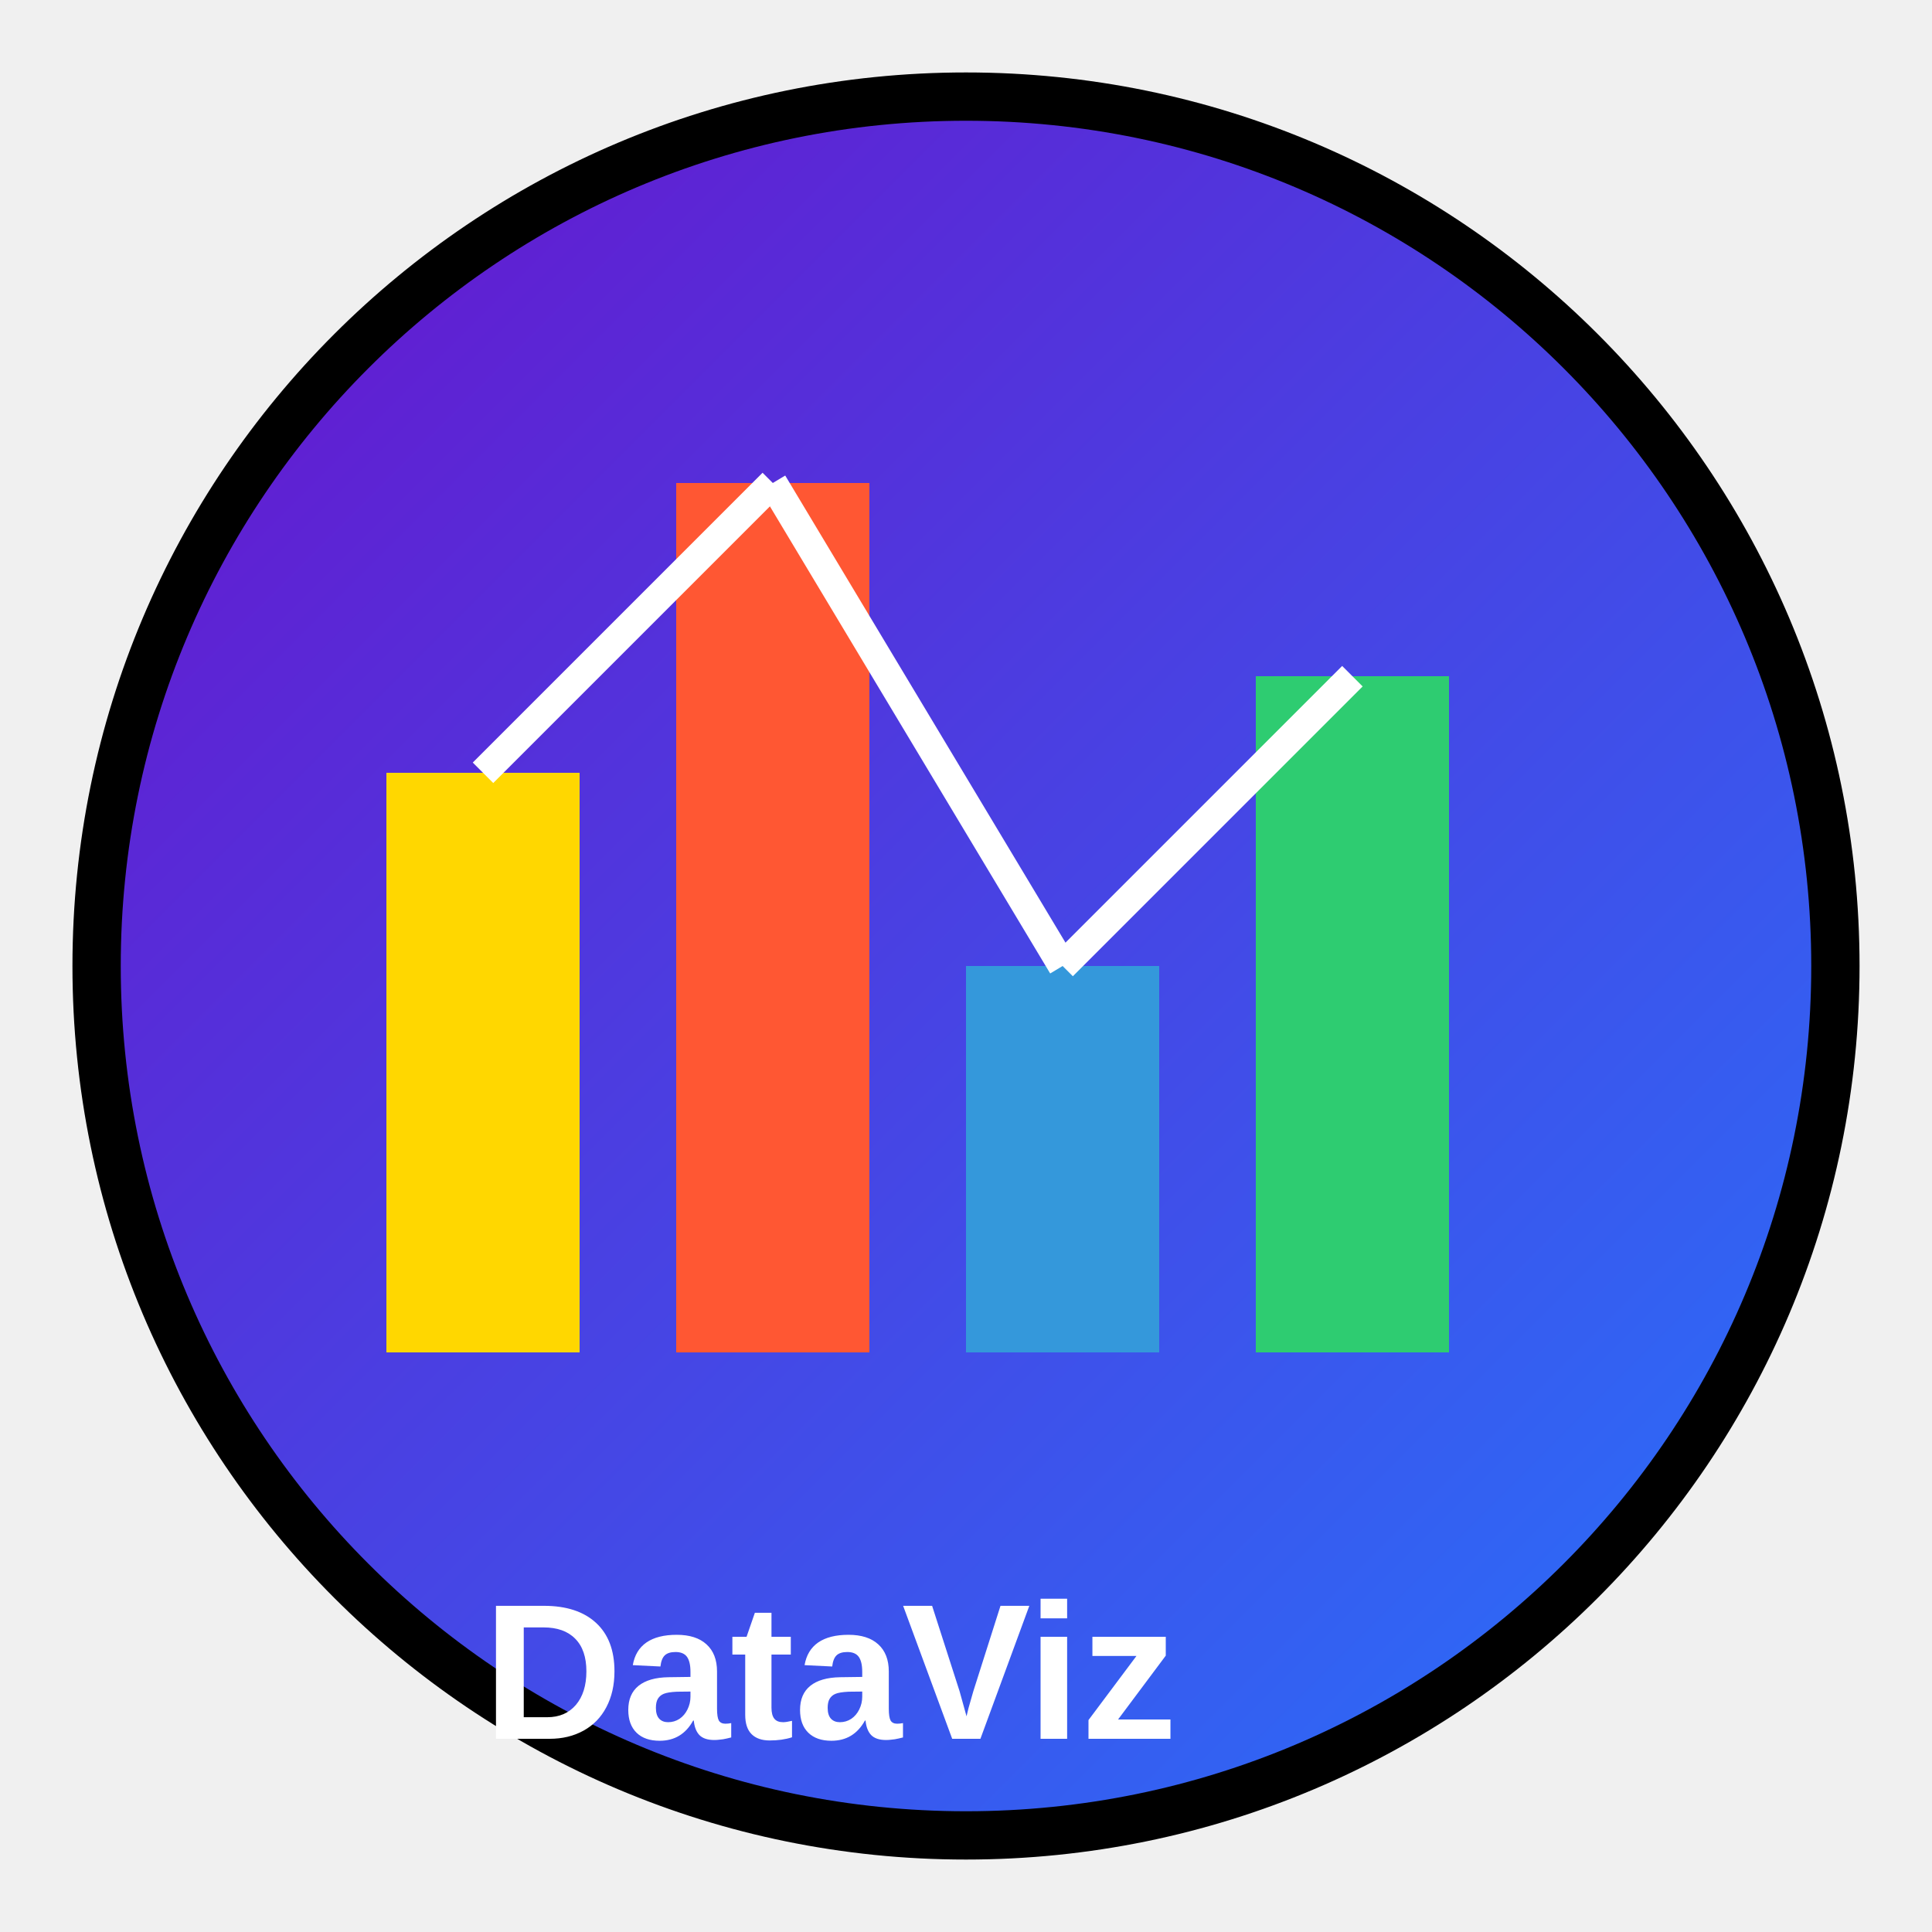
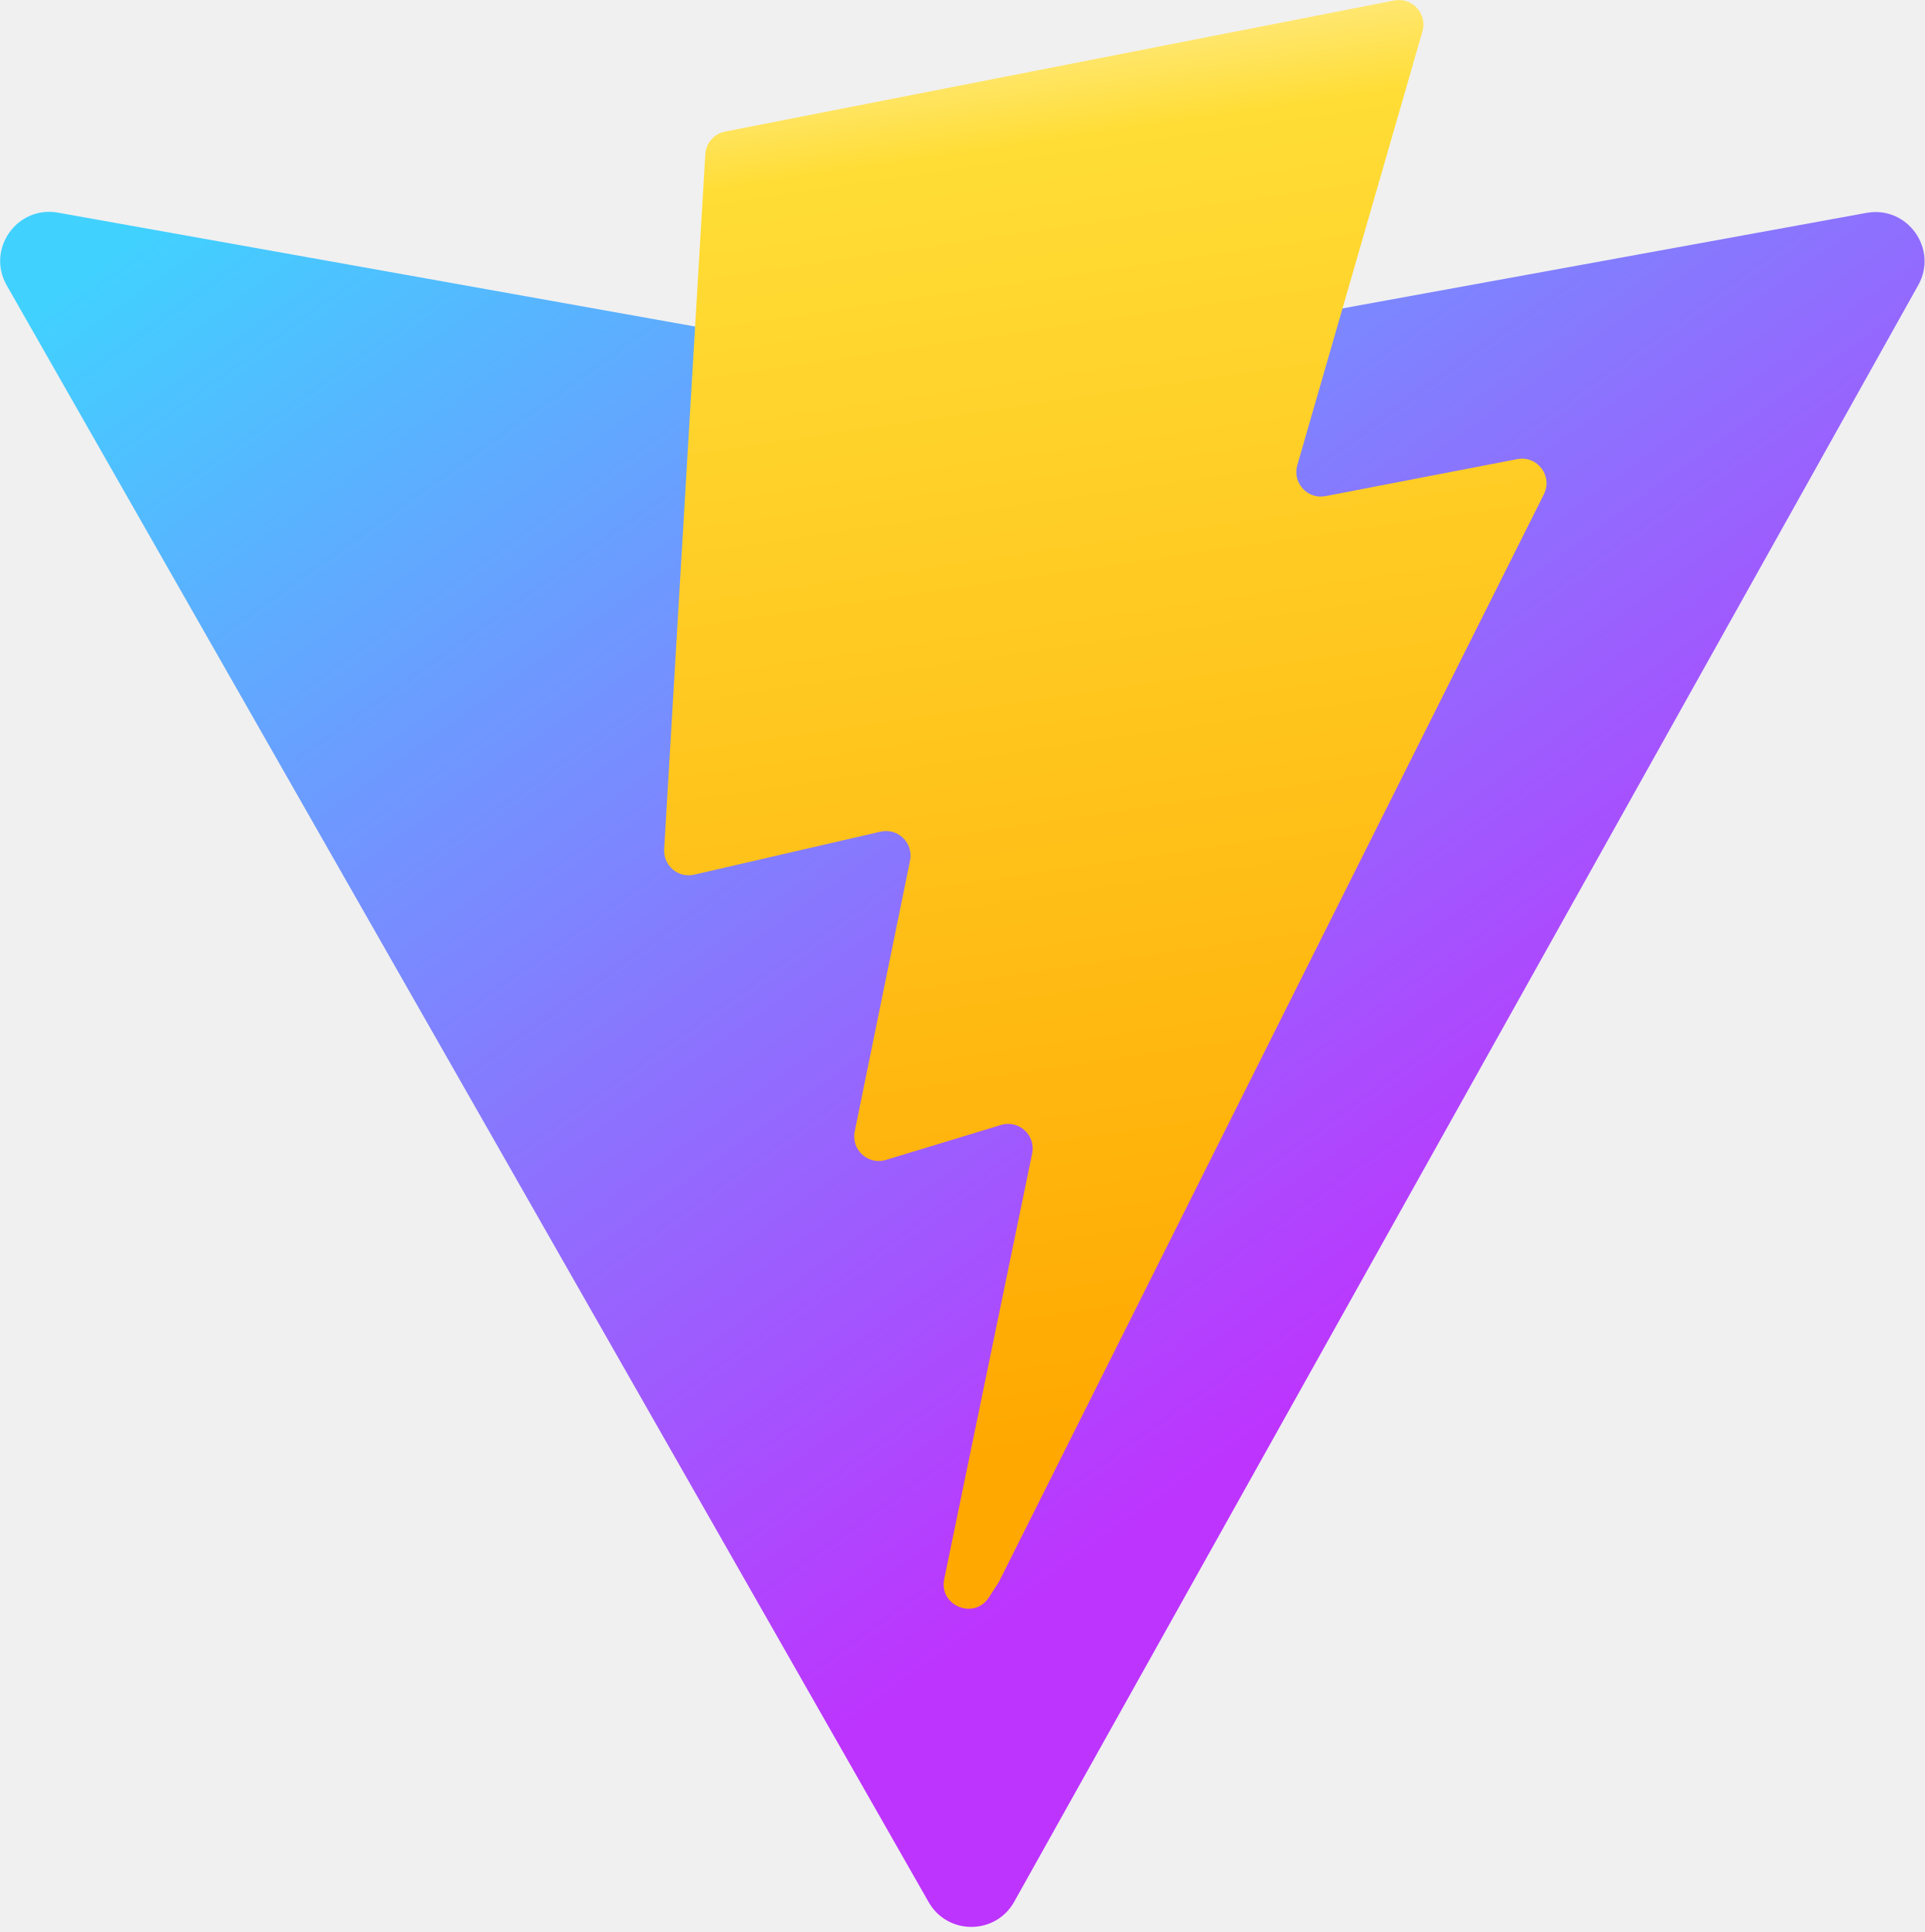
- <svg xmlns="http://www.w3.org/2000/svg" width="200" height="200" viewBox="0 0 200 200">
-   <circle cx="100" cy="100" r="90" fill="url(#gradient)" stroke="black" stroke-width="5" />
-   <rect x="40" y="80" width="20" height="60" fill="#FFD700" />
-   <rect x="70" y="50" width="20" height="90" fill="#FF5733" />
-   <rect x="100" y="100" width="20" height="40" fill="#3498DB" />
-   <rect x="130" y="70" width="20" height="70" fill="#2ECC71" />
-   <line x1="50" y1="80" x2="80" y2="50" stroke="white" stroke-width="3" />
-   <line x1="80" y1="50" x2="110" y2="100" stroke="white" stroke-width="3" />
-   <line x1="110" y1="100" x2="140" y2="70" stroke="white" stroke-width="3" />
+ <svg xmlns="http://www.w3.org/2000/svg" aria-hidden="true" role="img" class="iconify iconify--logos" width="31.88" height="32" preserveAspectRatio="xMidYMid meet" viewBox="0 0 256 257">
  <defs>
-     <linearGradient id="gradient" x1="0%" y1="0%" x2="100%" y2="100%">
-       <stop offset="0%" style="stop-color:#6A11CB; stop-opacity:1" />
-       <stop offset="100%" style="stop-color:#2575FC; stop-opacity:1" />
+     <linearGradient id="IconifyId1813088fe1fbc01fb466" x1="-.828%" x2="57.636%" y1="7.652%" y2="78.411%">
+       <stop offset="0%" stop-color="#41D1FF" />
+       <stop offset="100%" stop-color="#BD34FE" />
+     </linearGradient>
+     <linearGradient id="IconifyId1813088fe1fbc01fb467" x1="43.376%" x2="50.316%" y1="2.242%" y2="89.03%">
+       <stop offset="0%" stop-color="#FFEA83" />
+       <stop offset="8.333%" stop-color="#FFDD35" />
+       <stop offset="100%" stop-color="#FFA800" />
    </linearGradient>
  </defs>
-   <text x="50" y="180" font-size="20" fill="white" font-family="Arial" font-weight="bold">DataViz</text>
+   <path fill="url(#IconifyId1813088fe1fbc01fb466)" d="M255.153 37.938L134.897 252.976c-2.483 4.44-8.862 4.466-11.382.048L.875 37.958c-2.746-4.814 1.371-10.646 6.827-9.67l120.385 21.517a6.537 6.537 0 0 0 2.322-.004l117.867-21.483c5.438-.991 9.574 4.796 6.877 9.62Z" />
+   <path fill="url(#IconifyId1813088fe1fbc01fb467)" d="M185.432.063L96.44 17.501a3.268 3.268 0 0 0-2.634 3.014l-5.474 92.456a3.268 3.268 0 0 0 3.997 3.378l24.777-5.718c2.318-.535 4.413 1.507 3.936 3.838l-7.361 36.047c-.495 2.426 1.782 4.5 4.151 3.78l15.304-4.649c2.372-.72 4.652 1.36 4.15 3.788l-11.698 56.621c-.732 3.542 3.979 5.473 5.943 2.437l1.313-2.028l72.516-144.72c1.215-2.423-.88-5.186-3.54-4.672l-25.505 4.922c-2.396.462-4.435-1.77-3.759-4.114l16.646-57.705c.677-2.35-1.37-4.583-3.769-4.113Z" />
</svg>
